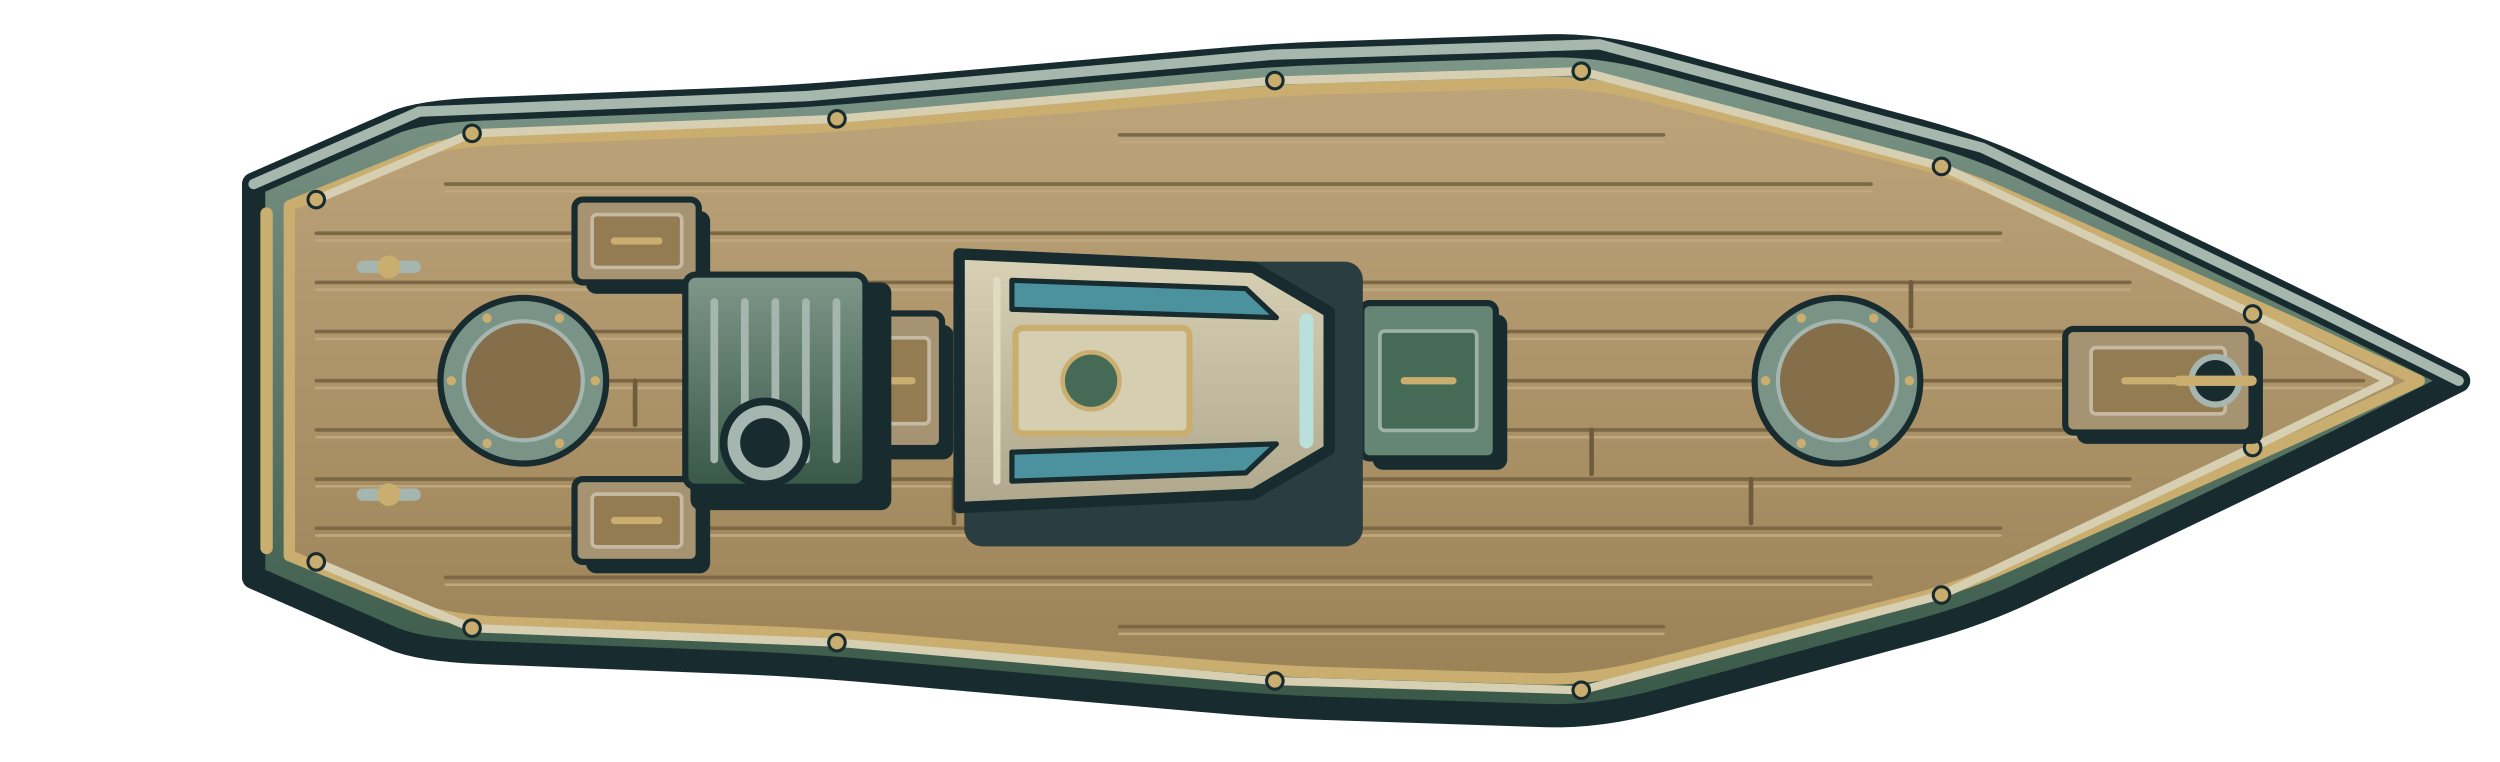
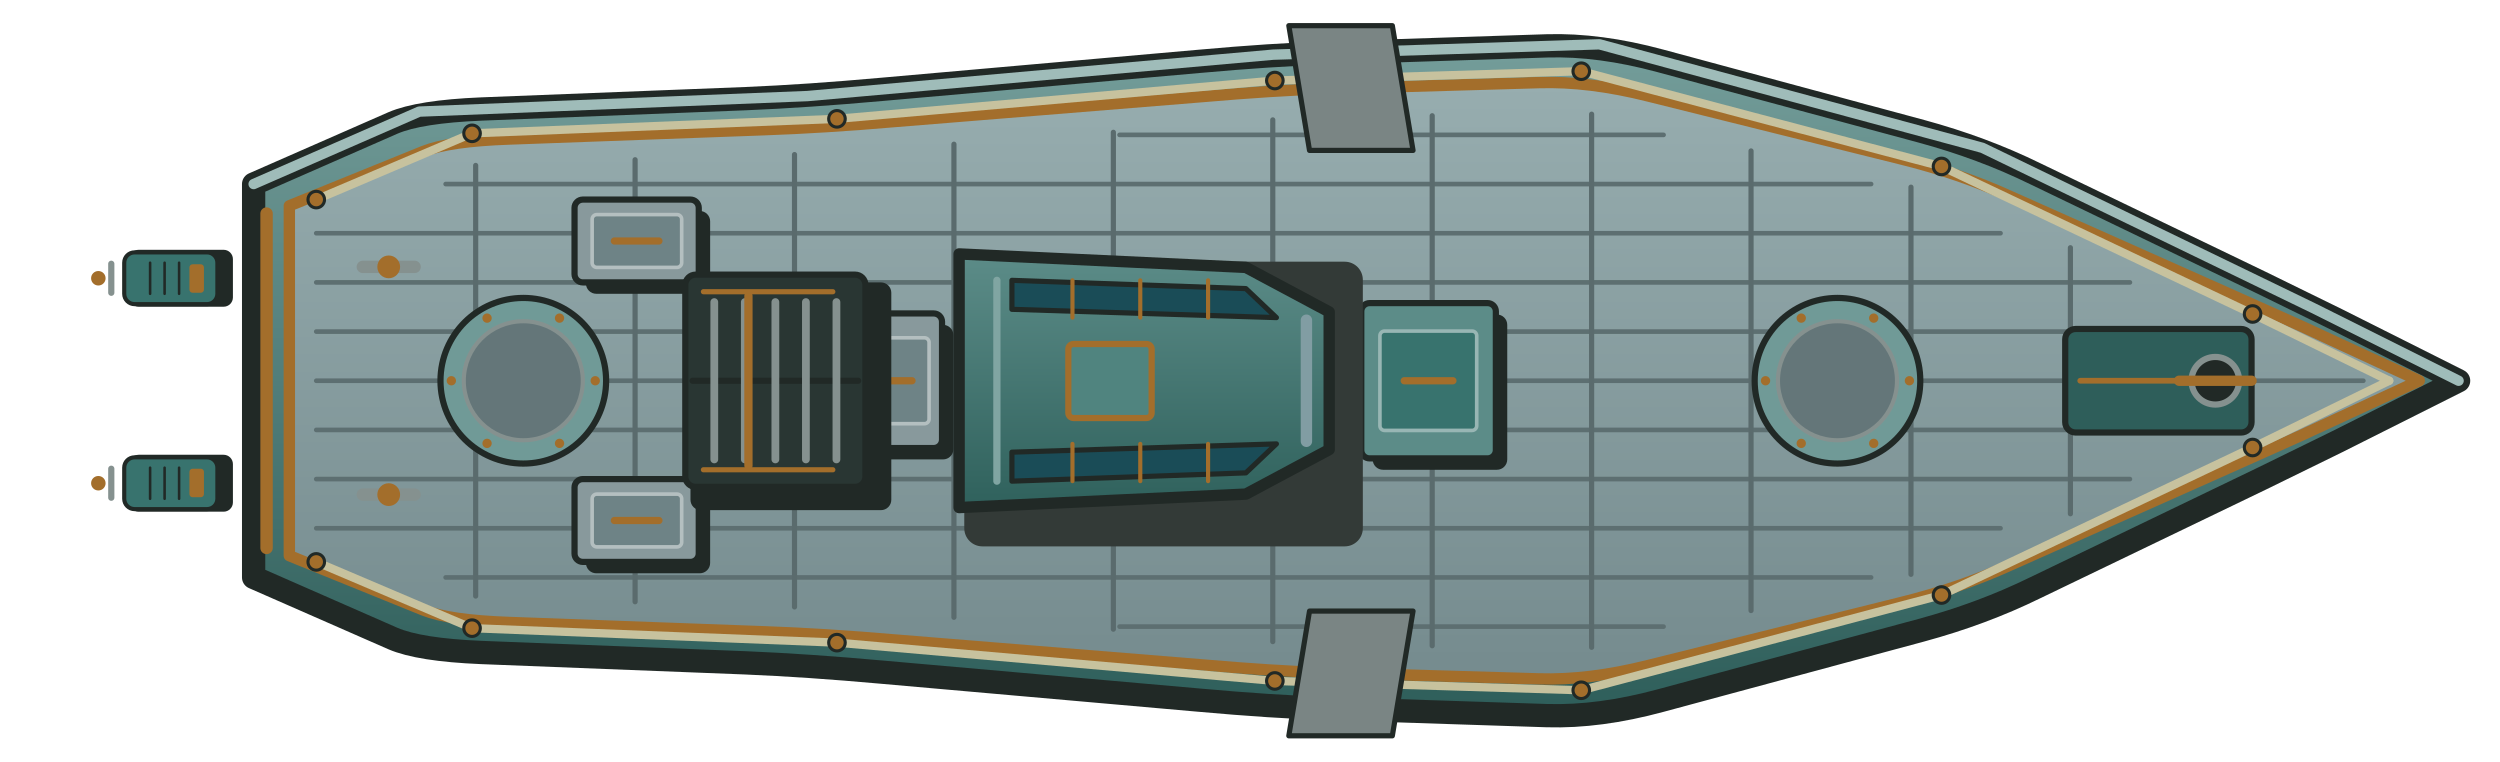
<svg xmlns="http://www.w3.org/2000/svg" width="696" height="212" viewBox="-2.51 -0.735 4.83 1.47">
  <defs>
    <linearGradient id="paint" x1="0" y1="0" x2="0" y2="1" gradientUnits="objectBoundingBox">
-       <stop stop-color="#7d9789" />
-       <stop offset="1" stop-color="#395847" />
+       <stop stop-color="#749d9a" />
+       <stop offset="1" stop-color="#2e5e5a" />
    </linearGradient>
  </defs>
  <defs>
    <linearGradient id="deck" x1="0" y1="0" x2="0" y2="1" gradientUnits="objectBoundingBox">
-       <stop stop-color="#bda47a" />
-       <stop offset="1" stop-color="#9c8257" />
+       <stop stop-color="#97adaf" />
+       <stop offset="1" stop-color="#758b8e" />
    </linearGradient>
  </defs>
+   <path d="M-2.02,-0.38 L-1.751,-0.498 Q-1.7,-0.52 -1.58,-0.525 L-1.07,-0.545 Q-0.95,-0.55 -0.806,-0.563 L-0.194,-0.617 Q-0.05,-0.63 0.051,-0.633 L0.479,-0.647 Q0.58,-0.65 0.698,-0.618 L1.202,-0.482 Q1.32,-0.45 1.422,-0.4 L1.858,-0.19 Q1.96,-0.14 2.005,-0.118 L2.24,0 L2.005,0.118 Q1.96,0.14 1.858,0.19 L1.422,0.4 Q1.32,0.45 1.202,0.482 L0.698,0.618 Q0.58,0.65 0.479,0.647 L0.051,0.633 Q-0.05,0.63 -0.194,0.617 L-0.806,0.563 Q-0.95,0.55 -1.07,0.545 L-1.58,0.525 Q-1.7,0.52 -1.751,0.498 L-2.02,0.38 Z" fill="url(#paint)" stroke="#212926" stroke-width="0.045" stroke-linejoin="round" stroke-linecap="round" />
+   <path d="M-1.951,-0.338 L-1.692,-0.443 Q-1.642,-0.463 -1.526,-0.467 L-1.034,-0.485 Q-0.918,-0.489 -0.779,-0.501 L-0.187,-0.549 Q-0.048,-0.561 0.049,-0.564 L0.463,-0.576 Q0.56,-0.579 0.675,-0.55 L1.161,-0.429 Q1.275,-0.401 1.374,-0.356 L1.794,-0.169 Q1.893,-0.125 1.937,-0.105 L2.164,0 L1.937,0.105 Q1.893,0.125 1.794,0.169 L1.374,0.356 Q1.275,0.401 1.161,0.429 L0.675,0.55 Q0.56,0.579 0.463,0.576 L0.049,0.564 Q-0.048,0.561 -0.187,0.549 L-0.779,0.501 Q-0.918,0.489 -1.034,0.485 L-1.526,0.467 Q-1.642,0.463 -1.692,0.443 L-1.951,0.338 Z" fill="url(#deck)" stroke="#a36e2b" stroke-width="0.022" stroke-linejoin="round" stroke-linecap="round" />
+   <path d="M-0.347,-0.475 L0.704,-0.475" fill="none" stroke="#5d6f71" stroke-width="0.009" stroke-linejoin="round" stroke-linecap="round" />
+   <path d="M-1.649,-0.38 L1.105,-0.38" fill="none" stroke="#5d6f71" stroke-width="0.009" stroke-linejoin="round" stroke-linecap="round" />
+   <path d="M-1.899,-0.285 L1.355,-0.285" fill="none" stroke="#5d6f71" stroke-width="0.009" stroke-linejoin="round" stroke-linecap="round" />
+   <path d="M-1.899,-0.19 L1.605,-0.19" fill="none" stroke="#5d6f71" stroke-width="0.009" stroke-linejoin="round" stroke-linecap="round" />
+   <path d="M-1.899,-0.095 L1.805,-0.095" fill="none" stroke="#5d6f71" stroke-width="0.009" stroke-linejoin="round" stroke-linecap="round" />
+   <path d="M-1.899,0 L2.056,0" fill="none" stroke="#5d6f71" stroke-width="0.009" stroke-linejoin="round" stroke-linecap="round" />
+   <path d="M-1.899,0.095 L1.805,0.095" fill="none" stroke="#5d6f71" stroke-width="0.009" stroke-linejoin="round" stroke-linecap="round" />
+   <path d="M-1.899,0.19 L1.605,0.19" fill="none" stroke="#5d6f71" stroke-width="0.009" stroke-linejoin="round" stroke-linecap="round" />
+   <path d="M-1.899,0.285 L1.355,0.285" fill="none" stroke="#5d6f71" stroke-width="0.009" stroke-linejoin="round" stroke-linecap="round" />
+   <path d="M-1.649,0.38 L1.105,0.38" fill="none" stroke="#5d6f71" stroke-width="0.009" stroke-linejoin="round" stroke-linecap="round" />
+   <path d="M-0.347,0.475 L0.704,0.475" fill="none" stroke="#5d6f71" stroke-width="0.009" stroke-linejoin="round" stroke-linecap="round" />
+   <path d="M-1.591,-0.416 L-1.591,0.416" fill="none" stroke="#5a6b6d" stroke-width="0.01" stroke-linejoin="round" stroke-linecap="round" />
+   <path d="M-1.283,-0.427 L-1.283,0.427" fill="none" stroke="#5a6b6d" stroke-width="0.01" stroke-linejoin="round" stroke-linecap="round" />
+   <path d="M-0.975,-0.437 L-0.975,0.437" fill="none" stroke="#5a6b6d" stroke-width="0.01" stroke-linejoin="round" stroke-linecap="round" />
+   <path d="M-0.667,-0.457 L-0.667,0.457" fill="none" stroke="#5a6b6d" stroke-width="0.01" stroke-linejoin="round" stroke-linecap="round" />
+   <path d="M-0.359,-0.48 L-0.359,0.48" fill="none" stroke="#5a6b6d" stroke-width="0.01" stroke-linejoin="round" stroke-linecap="round" />
+   <path d="M-0.051,-0.504 L-0.051,0.504" fill="none" stroke="#5a6b6d" stroke-width="0.01" stroke-linejoin="round" stroke-linecap="round" />
+   <path d="M0.257,-0.512 L0.257,0.512" fill="none" stroke="#5a6b6d" stroke-width="0.01" stroke-linejoin="round" stroke-linecap="round" />
+   <path d="M0.565,-0.515 L0.565,0.515" fill="none" stroke="#5a6b6d" stroke-width="0.01" stroke-linejoin="round" stroke-linecap="round" />
+   <path d="M0.873,-0.444 L0.873,0.444" fill="none" stroke="#5a6b6d" stroke-width="0.01" stroke-linejoin="round" stroke-linecap="round" />
+   <path d="M1.182,-0.374 L1.182,0.374" fill="none" stroke="#5a6b6d" stroke-width="0.01" stroke-linejoin="round" stroke-linecap="round" />
+   <path d="M1.49,-0.257 L1.49,0.257" fill="none" stroke="#5a6b6d" stroke-width="0.01" stroke-linejoin="round" stroke-linecap="round" />
+   <path d="M-1.899,-0.35 L-1.598,-0.478 L-0.893,-0.506 L-0.047,-0.58 L0.545,-0.598 L1.241,-0.414 L1.842,-0.129 L2.106,0" fill="none" stroke="#c7c29e" stroke-width="0.016" stroke-linejoin="round" stroke-linecap="round" />
+   <circle cx="-1.899" cy="-0.35" r="0.016" fill="#a36e2b" stroke="#212926" stroke-width="0.006" />
+   <circle cx="-1.598" cy="-0.478" r="0.016" fill="#a36e2b" stroke="#212926" stroke-width="0.006" />
+   <circle cx="-0.893" cy="-0.506" r="0.016" fill="#a36e2b" stroke="#212926" stroke-width="0.006" />
+   <circle cx="-0.047" cy="-0.58" r="0.016" fill="#a36e2b" stroke="#212926" stroke-width="0.006" />
+   <circle cx="0.545" cy="-0.598" r="0.016" fill="#a36e2b" stroke="#212926" stroke-width="0.006" />
+   <circle cx="1.241" cy="-0.414" r="0.016" fill="#a36e2b" stroke="#212926" stroke-width="0.006" />
+   <circle cx="1.842" cy="-0.129" r="0.016" fill="#a36e2b" stroke="#212926" stroke-width="0.006" />
+   <path d="M-1.899,0.35 L-1.598,0.478 L-0.893,0.506 L-0.047,0.58 L0.545,0.598 L1.241,0.414 L1.842,0.129 L2.106,0" fill="none" stroke="#c7c29e" stroke-width="0.016" stroke-linejoin="round" stroke-linecap="round" />
+   <circle cx="-1.899" cy="0.35" r="0.016" fill="#a36e2b" stroke="#212926" stroke-width="0.006" />
+   <circle cx="-1.598" cy="0.478" r="0.016" fill="#a36e2b" stroke="#212926" stroke-width="0.006" />
+   <circle cx="-0.893" cy="0.506" r="0.016" fill="#a36e2b" stroke="#212926" stroke-width="0.006" />
+   <circle cx="-0.047" cy="0.58" r="0.016" fill="#a36e2b" stroke="#212926" stroke-width="0.006" />
+   <circle cx="0.545" cy="0.598" r="0.016" fill="#a36e2b" stroke="#212926" stroke-width="0.006" />
+   <circle cx="1.241" cy="0.414" r="0.016" fill="#a36e2b" stroke="#212926" stroke-width="0.006" />
+   <circle cx="1.842" cy="0.129" r="0.016" fill="#a36e2b" stroke="#212926" stroke-width="0.006" />
+   <path d="M-2.02,-0.38 L-1.7,-0.52 L-0.95,-0.55 L-0.05,-0.63 L0.58,-0.65 L1.32,-0.45 L1.96,-0.14 L2.24,0" fill="none" stroke="#9fbcb9" stroke-width="0.02" stroke-linejoin="round" stroke-linecap="round" />
+   <path d="M-1.995,-0.323 L-1.995,0.323" fill="none" stroke="#a36e2b" stroke-width="0.024" stroke-linejoin="round" stroke-linecap="round" />
+   <path d="M0.02,-0.445 L0.22,-0.445 L0.18,-0.686 L-0.02,-0.686 Z" fill="#7a8584" stroke="#212926" stroke-width="0.01" stroke-linejoin="round" stroke-linecap="round" />
+   <path d="M0.02,0.445 L0.22,0.445 L0.18,0.686 L-0.02,0.686 Z" fill="#7a8584" stroke="#212926" stroke-width="0.01" stroke-linejoin="round" stroke-linecap="round" />
+   <rect x="-0.848" y="-0.108" width="0.18" height="0.26" rx="0.02" fill="#212926" />
+   <rect x="-0.87" y="-0.13" width="0.18" height="0.26" rx="0.016" fill="#88999c" stroke="#212926" stroke-width="0.012" />
+   <rect x="-0.845" y="-0.083" width="0.13" height="0.166" rx="0.009" fill="#6e8386" stroke="#b4bfc0" stroke-width="0.007" />
+   <path d="M-0.812,0 L-0.748,0" fill="none" stroke="#a36e2b" stroke-width="0.014" stroke-linejoin="round" stroke-linecap="round" />
+   <rect x="1.48" y="-0.1" width="0.36" height="0.2" rx="0.02" fill="#2e5e5a" stroke="#212926" stroke-width="0.012" />
+   <path d="M1.509,0 L1.811,0" fill="none" stroke="#a36e2b" stroke-width="0.011" stroke-linejoin="round" stroke-linecap="round" />
+   <rect x="-1.378" y="-0.328" width="0.24" height="0.16" rx="0.02" fill="#212926" />
+   <rect x="-1.4" y="-0.35" width="0.24" height="0.16" rx="0.016" fill="#88999c" stroke="#212926" stroke-width="0.012" />
+   <rect x="-1.366" y="-0.321" width="0.173" height="0.102" rx="0.009" fill="#6e8386" stroke="#b4bfc0" stroke-width="0.007" />
+   <path d="M-1.323,-0.27 L-1.237,-0.27" fill="none" stroke="#a36e2b" stroke-width="0.014" stroke-linejoin="round" stroke-linecap="round" />
+   <rect x="-1.378" y="0.212" width="0.24" height="0.16" rx="0.02" fill="#212926" />
+   <rect x="-1.4" y="0.19" width="0.24" height="0.16" rx="0.016" fill="#88999c" stroke="#212926" stroke-width="0.012" />
+   <rect x="-1.366" y="0.219" width="0.173" height="0.102" rx="0.009" fill="#6e8386" stroke="#b4bfc0" stroke-width="0.007" />
+   <path d="M-1.323,0.27 L-1.237,0.27" fill="none" stroke="#a36e2b" stroke-width="0.014" stroke-linejoin="round" stroke-linecap="round" />
+   <rect x="0.142" y="-0.128" width="0.26" height="0.3" rx="0.02" fill="#212926" />
+   <rect x="0.12" y="-0.15" width="0.26" height="0.3" rx="0.016" fill="#5c8c88" stroke="#212926" stroke-width="0.012" />
+   <rect x="0.156" y="-0.096" width="0.187" height="0.192" rx="0.009" fill="#38736e" stroke="#98b6b4" stroke-width="0.007" />
+   <path d="M0.203,0 L0.297,0" fill="none" stroke="#a36e2b" stroke-width="0.014" stroke-linejoin="round" stroke-linecap="round" />
+   <rect x="-1.176" y="-0.19" width="0.388" height="0.44" rx="0.02" fill="#212926" />
+   <rect x="-1.186" y="-0.205" width="0.348" height="0.41" rx="0.02" fill="#293633" stroke="#212926" stroke-width="0.012" />
+   <path d="M-1.172,0 L-0.852,0" fill="none" stroke="#212926" stroke-width="0.012" stroke-linejoin="round" stroke-linecap="round" />
+   <path d="M-1.13,-0.152 L-1.13,0.152" fill="none" stroke="#85918f" stroke-width="0.015" stroke-linejoin="round" stroke-linecap="round" />
+   <path d="M-1.071,-0.152 L-1.071,0.152" fill="none" stroke="#85918f" stroke-width="0.015" stroke-linejoin="round" stroke-linecap="round" />
+   <path d="M-1.012,-0.152 L-1.012,0.152" fill="none" stroke="#85918f" stroke-width="0.015" stroke-linejoin="round" stroke-linecap="round" />
+   <path d="M-0.953,-0.152 L-0.953,0.152" fill="none" stroke="#85918f" stroke-width="0.015" stroke-linejoin="round" stroke-linecap="round" />
+   <path d="M-0.894,-0.152 L-0.894,0.152" fill="none" stroke="#85918f" stroke-width="0.015" stroke-linejoin="round" stroke-linecap="round" />
+   <path d="M-1.151,-0.172 L-0.901,-0.172" fill="none" stroke="#a36e2b" stroke-width="0.01" stroke-linejoin="round" stroke-linecap="round" />
+   <path d="M-1.151,0.172 L-0.901,0.172" fill="none" stroke="#a36e2b" stroke-width="0.01" stroke-linejoin="round" stroke-linecap="round" />
+   <path d="M-1.064,-0.164 L-1.064,0.164" fill="none" stroke="#a36e2b" stroke-width="0.016" stroke-linejoin="round" stroke-linecap="round" />
+   <rect x="-2.26" y="-0.253" width="0.2" height="0.11" rx="0.018" fill="#212926" />
+   <rect x="-2.27" y="-0.248" width="0.18" height="0.1" rx="0.02" fill="#38736e" stroke="#212926" stroke-width="0.008" />
+   <path d="M-2.22,-0.228 L-2.22,-0.168" fill="none" stroke="#212926" stroke-width="0.005" stroke-linejoin="round" stroke-linecap="round" />
+   <path d="M-2.192,-0.228 L-2.192,-0.168" fill="none" stroke="#212926" stroke-width="0.005" stroke-linejoin="round" stroke-linecap="round" />
+   <path d="M-2.164,-0.228 L-2.164,-0.168" fill="none" stroke="#212926" stroke-width="0.005" stroke-linejoin="round" stroke-linecap="round" />
+   <rect x="-2.144" y="-0.225" width="0.028" height="0.055" rx="0.006" fill="#a36e2b" />
+   <path d="M-2.295,-0.226 L-2.295,-0.17" fill="none" stroke="#85918f" stroke-width="0.012" stroke-linejoin="round" stroke-linecap="round" />
+   <circle cx="-2.32" cy="-0.198" r="0.014" fill="#a36e2b" />
+   <rect x="-2.26" y="0.143" width="0.2" height="0.11" rx="0.018" fill="#212926" />
+   <rect x="-2.27" y="0.148" width="0.18" height="0.1" rx="0.02" fill="#38736e" stroke="#212926" stroke-width="0.008" />
+   <path d="M-2.22,0.168 L-2.22,0.228" fill="none" stroke="#212926" stroke-width="0.005" stroke-linejoin="round" stroke-linecap="round" />
+   <path d="M-2.192,0.168 L-2.192,0.228" fill="none" stroke="#212926" stroke-width="0.005" stroke-linejoin="round" stroke-linecap="round" />
+   <path d="M-2.164,0.168 L-2.164,0.228" fill="none" stroke="#212926" stroke-width="0.005" stroke-linejoin="round" stroke-linecap="round" />
+   <rect x="-2.144" y="0.17" width="0.028" height="0.055" rx="0.006" fill="#a36e2b" />
+   <path d="M-2.295,0.17 L-2.295,0.226" fill="none" stroke="#85918f" stroke-width="0.012" stroke-linejoin="round" stroke-linecap="round" />
+   <circle cx="-2.32" cy="0.198" r="0.014" fill="#a36e2b" />
+   <circle cx="1.04" cy="0" r="0.16" fill="#709a97" stroke="#212926" stroke-width="0.012" />
+   <circle cx="1.04" cy="0" r="0.115" fill="#647679" stroke="#85918f" stroke-width="0.008" />
+   <circle cx="1.179" cy="0" r="0.009" fill="#a36e2b" />
+   <circle cx="1.11" cy="0.121" r="0.009" fill="#a36e2b" />
+   <circle cx="0.97" cy="0.121" r="0.009" fill="#a36e2b" />
+   <circle cx="0.901" cy="0" r="0.009" fill="#a36e2b" />
+   <circle cx="0.97" cy="-0.121" r="0.009" fill="#a36e2b" />
+   <circle cx="1.11" cy="-0.121" r="0.009" fill="#a36e2b" />
+   <circle cx="-1.499" cy="0" r="0.16" fill="#709a97" stroke="#212926" stroke-width="0.012" />
+   <circle cx="-1.499" cy="0" r="0.115" fill="#647679" stroke="#85918f" stroke-width="0.008" />
+   <circle cx="-1.36" cy="0" r="0.009" fill="#a36e2b" />
+   <circle cx="-1.429" cy="0.121" r="0.009" fill="#a36e2b" />
+   <circle cx="-1.569" cy="0.121" r="0.009" fill="#a36e2b" />
+   <circle cx="-1.638" cy="0" r="0.009" fill="#a36e2b" />
+   <circle cx="-1.569" cy="-0.121" r="0.009" fill="#a36e2b" />
+   <circle cx="-1.429" cy="-0.121" r="0.009" fill="#a36e2b" />
+   <rect x="-0.647" y="-0.23" width="0.77" height="0.55" rx="0.035" fill="#333a37" />
  <defs>
    <linearGradient id="roof" x1="0" y1="0" x2="0" y2="1" gradientUnits="objectBoundingBox">
-       <stop stop-color="#d8d1b5" />
-       <stop offset="1" stop-color="#aea78b" />
+       <stop stop-color="#5c8c88" />
+       <stop offset="1" stop-color="#2f615c" />
    </linearGradient>
  </defs>
-   <path d="M-2.02,-0.38 L-1.751,-0.498 Q-1.7,-0.52 -1.58,-0.525 L-1.07,-0.545 Q-0.95,-0.55 -0.806,-0.563 L-0.194,-0.617 Q-0.05,-0.63 0.051,-0.633 L0.479,-0.647 Q0.58,-0.65 0.698,-0.618 L1.202,-0.482 Q1.32,-0.45 1.422,-0.4 L1.858,-0.19 Q1.96,-0.14 2.005,-0.118 L2.24,0 L2.005,0.118 Q1.96,0.14 1.858,0.19 L1.422,0.4 Q1.32,0.45 1.202,0.482 L0.698,0.618 Q0.58,0.65 0.479,0.647 L0.051,0.633 Q-0.05,0.63 -0.194,0.617 L-0.806,0.563 Q-0.95,0.55 -1.07,0.545 L-1.58,0.525 Q-1.7,0.52 -1.751,0.498 L-2.02,0.38 Z" fill="url(#paint)" stroke="#182c30" stroke-width="0.045" stroke-linejoin="round" stroke-linecap="round" />
-   <path d="M-1.951,-0.338 L-1.692,-0.443 Q-1.642,-0.463 -1.526,-0.467 L-1.034,-0.485 Q-0.918,-0.489 -0.779,-0.501 L-0.187,-0.549 Q-0.048,-0.561 0.049,-0.564 L0.463,-0.576 Q0.56,-0.579 0.675,-0.55 L1.161,-0.429 Q1.275,-0.401 1.374,-0.356 L1.794,-0.169 Q1.893,-0.125 1.937,-0.105 L2.164,0 L1.937,0.105 Q1.893,0.125 1.794,0.169 L1.374,0.356 Q1.275,0.401 1.161,0.429 L0.675,0.55 Q0.56,0.579 0.463,0.576 L0.049,0.564 Q-0.048,0.561 -0.187,0.549 L-0.779,0.501 Q-0.918,0.489 -1.034,0.485 L-1.526,0.467 Q-1.642,0.463 -1.692,0.443 L-1.951,0.338 Z" fill="url(#deck)" stroke="#c9ae6f" stroke-width="0.022" stroke-linejoin="round" stroke-linecap="round" />
-   <path d="M-0.347,-0.475 L0.704,-0.475" fill="none" stroke="#7c6845" stroke-width="0.007" stroke-linejoin="round" stroke-linecap="round" />
-   <path d="M-0.347,-0.461 L0.704,-0.461" fill="none" stroke="#bfa77f" stroke-width="0.005" stroke-linejoin="round" stroke-linecap="round" />
-   <path d="M-1.649,-0.38 L1.105,-0.38" fill="none" stroke="#7c6845" stroke-width="0.007" stroke-linejoin="round" stroke-linecap="round" />
-   <path d="M-1.649,-0.366 L1.105,-0.366" fill="none" stroke="#bfa77f" stroke-width="0.005" stroke-linejoin="round" stroke-linecap="round" />
-   <path d="M-1.899,-0.285 L1.355,-0.285" fill="none" stroke="#7c6845" stroke-width="0.007" stroke-linejoin="round" stroke-linecap="round" />
-   <path d="M-1.899,-0.271 L1.355,-0.271" fill="none" stroke="#bfa77f" stroke-width="0.005" stroke-linejoin="round" stroke-linecap="round" />
-   <path d="M-1.899,-0.19 L1.605,-0.19" fill="none" stroke="#7c6845" stroke-width="0.007" stroke-linejoin="round" stroke-linecap="round" />
-   <path d="M-1.899,-0.176 L1.605,-0.176" fill="none" stroke="#bfa77f" stroke-width="0.005" stroke-linejoin="round" stroke-linecap="round" />
-   <path d="M-1.899,-0.095 L1.805,-0.095" fill="none" stroke="#7c6845" stroke-width="0.007" stroke-linejoin="round" stroke-linecap="round" />
-   <path d="M-1.899,-0.081 L1.805,-0.081" fill="none" stroke="#bfa77f" stroke-width="0.005" stroke-linejoin="round" stroke-linecap="round" />
-   <path d="M-1.899,0 L2.056,0" fill="none" stroke="#7c6845" stroke-width="0.007" stroke-linejoin="round" stroke-linecap="round" />
-   <path d="M-1.899,0.014 L2.056,0.014" fill="none" stroke="#bfa77f" stroke-width="0.005" stroke-linejoin="round" stroke-linecap="round" />
-   <path d="M-1.899,0.095 L1.805,0.095" fill="none" stroke="#7c6845" stroke-width="0.007" stroke-linejoin="round" stroke-linecap="round" />
-   <path d="M-1.899,0.109 L1.805,0.109" fill="none" stroke="#bfa77f" stroke-width="0.005" stroke-linejoin="round" stroke-linecap="round" />
-   <path d="M-1.899,0.19 L1.605,0.19" fill="none" stroke="#7c6845" stroke-width="0.007" stroke-linejoin="round" stroke-linecap="round" />
-   <path d="M-1.899,0.204 L1.605,0.204" fill="none" stroke="#bfa77f" stroke-width="0.005" stroke-linejoin="round" stroke-linecap="round" />
-   <path d="M-1.899,0.285 L1.355,0.285" fill="none" stroke="#7c6845" stroke-width="0.007" stroke-linejoin="round" stroke-linecap="round" />
-   <path d="M-1.899,0.299 L1.355,0.299" fill="none" stroke="#bfa77f" stroke-width="0.005" stroke-linejoin="round" stroke-linecap="round" />
-   <path d="M-1.649,0.38 L1.105,0.38" fill="none" stroke="#7c6845" stroke-width="0.007" stroke-linejoin="round" stroke-linecap="round" />
-   <path d="M-1.649,0.394 L1.105,0.394" fill="none" stroke="#bfa77f" stroke-width="0.005" stroke-linejoin="round" stroke-linecap="round" />
-   <path d="M-0.347,0.475 L0.704,0.475" fill="none" stroke="#7c6845" stroke-width="0.007" stroke-linejoin="round" stroke-linecap="round" />
-   <path d="M-0.347,0.489 L0.704,0.489" fill="none" stroke="#bfa77f" stroke-width="0.005" stroke-linejoin="round" stroke-linecap="round" />
-   <path d="M-1.591,-0.095 L-1.591,-0.01" fill="none" stroke="#6e5c3d" stroke-width="0.009" stroke-linejoin="round" stroke-linecap="round" />
-   <path d="M-1.283,0 L-1.283,0.085" fill="none" stroke="#6e5c3d" stroke-width="0.009" stroke-linejoin="round" stroke-linecap="round" />
-   <path d="M-0.975,0.095 L-0.975,0.18" fill="none" stroke="#6e5c3d" stroke-width="0.009" stroke-linejoin="round" stroke-linecap="round" />
-   <path d="M-0.667,0.19 L-0.667,0.275" fill="none" stroke="#6e5c3d" stroke-width="0.009" stroke-linejoin="round" stroke-linecap="round" />
-   <path d="M-0.359,-0.19 L-0.359,-0.105" fill="none" stroke="#6e5c3d" stroke-width="0.009" stroke-linejoin="round" stroke-linecap="round" />
-   <path d="M-0.051,-0.095 L-0.051,-0.01" fill="none" stroke="#6e5c3d" stroke-width="0.009" stroke-linejoin="round" stroke-linecap="round" />
-   <path d="M0.257,0 L0.257,0.085" fill="none" stroke="#6e5c3d" stroke-width="0.009" stroke-linejoin="round" stroke-linecap="round" />
-   <path d="M0.565,0.095 L0.565,0.18" fill="none" stroke="#6e5c3d" stroke-width="0.009" stroke-linejoin="round" stroke-linecap="round" />
-   <path d="M0.873,0.19 L0.873,0.275" fill="none" stroke="#6e5c3d" stroke-width="0.009" stroke-linejoin="round" stroke-linecap="round" />
-   <path d="M1.182,-0.19 L1.182,-0.105" fill="none" stroke="#6e5c3d" stroke-width="0.009" stroke-linejoin="round" stroke-linecap="round" />
-   <path d="M1.49,-0.095 L1.49,-0.01" fill="none" stroke="#6e5c3d" stroke-width="0.009" stroke-linejoin="round" stroke-linecap="round" />
-   <path d="M-1.899,-0.35 L-1.598,-0.478 L-0.893,-0.506 L-0.047,-0.58 L0.545,-0.598 L1.241,-0.414 L1.842,-0.129 L2.106,0" fill="none" stroke="#d6cfb2" stroke-width="0.016" stroke-linejoin="round" stroke-linecap="round" />
-   <circle cx="-1.899" cy="-0.35" r="0.016" fill="#c9ae6f" stroke="#182c30" stroke-width="0.006" />
-   <circle cx="-1.598" cy="-0.478" r="0.016" fill="#c9ae6f" stroke="#182c30" stroke-width="0.006" />
-   <circle cx="-0.893" cy="-0.506" r="0.016" fill="#c9ae6f" stroke="#182c30" stroke-width="0.006" />
-   <circle cx="-0.047" cy="-0.58" r="0.016" fill="#c9ae6f" stroke="#182c30" stroke-width="0.006" />
-   <circle cx="0.545" cy="-0.598" r="0.016" fill="#c9ae6f" stroke="#182c30" stroke-width="0.006" />
-   <circle cx="1.241" cy="-0.414" r="0.016" fill="#c9ae6f" stroke="#182c30" stroke-width="0.006" />
-   <circle cx="1.842" cy="-0.129" r="0.016" fill="#c9ae6f" stroke="#182c30" stroke-width="0.006" />
-   <path d="M-1.899,0.35 L-1.598,0.478 L-0.893,0.506 L-0.047,0.58 L0.545,0.598 L1.241,0.414 L1.842,0.129 L2.106,0" fill="none" stroke="#d6cfb2" stroke-width="0.016" stroke-linejoin="round" stroke-linecap="round" />
-   <circle cx="-1.899" cy="0.35" r="0.016" fill="#c9ae6f" stroke="#182c30" stroke-width="0.006" />
-   <circle cx="-1.598" cy="0.478" r="0.016" fill="#c9ae6f" stroke="#182c30" stroke-width="0.006" />
-   <circle cx="-0.893" cy="0.506" r="0.016" fill="#c9ae6f" stroke="#182c30" stroke-width="0.006" />
-   <circle cx="-0.047" cy="0.58" r="0.016" fill="#c9ae6f" stroke="#182c30" stroke-width="0.006" />
-   <circle cx="0.545" cy="0.598" r="0.016" fill="#c9ae6f" stroke="#182c30" stroke-width="0.006" />
-   <circle cx="1.241" cy="0.414" r="0.016" fill="#c9ae6f" stroke="#182c30" stroke-width="0.006" />
-   <circle cx="1.842" cy="0.129" r="0.016" fill="#c9ae6f" stroke="#182c30" stroke-width="0.006" />
-   <path d="M-2.02,-0.38 L-1.7,-0.52 L-0.95,-0.55 L-0.05,-0.63 L0.58,-0.65 L1.32,-0.45 L1.96,-0.14 L2.24,0" fill="none" stroke="#a6b8ae" stroke-width="0.02" stroke-linejoin="round" stroke-linecap="round" />
-   <path d="M-1.995,-0.323 L-1.995,0.323" fill="none" stroke="#c9ae6f" stroke-width="0.024" stroke-linejoin="round" stroke-linecap="round" />
-   <rect x="-0.848" y="-0.108" width="0.18" height="0.26" rx="0.02" fill="#182c30" />
-   <rect x="-0.87" y="-0.13" width="0.18" height="0.26" rx="0.016" fill="#a69371" stroke="#182c30" stroke-width="0.012" />
-   <rect x="-0.845" y="-0.083" width="0.13" height="0.166" rx="0.009" fill="#937b52" stroke="#c7baa5" stroke-width="0.007" />
-   <path d="M-0.812,0 L-0.748,0" fill="none" stroke="#c9ae6f" stroke-width="0.014" stroke-linejoin="round" stroke-linecap="round" />
-   <rect x="1.502" y="-0.078" width="0.36" height="0.2" rx="0.02" fill="#182c30" />
-   <rect x="1.48" y="-0.1" width="0.36" height="0.2" rx="0.016" fill="#a69371" stroke="#182c30" stroke-width="0.012" />
-   <rect x="1.53" y="-0.064" width="0.259" height="0.128" rx="0.009" fill="#937b52" stroke="#c7baa5" stroke-width="0.007" />
-   <path d="M1.595,0 L1.725,0" fill="none" stroke="#c9ae6f" stroke-width="0.014" stroke-linejoin="round" stroke-linecap="round" />
-   <rect x="-1.378" y="-0.328" width="0.24" height="0.16" rx="0.02" fill="#182c30" />
-   <rect x="-1.4" y="-0.35" width="0.24" height="0.16" rx="0.016" fill="#a69371" stroke="#182c30" stroke-width="0.012" />
-   <rect x="-1.366" y="-0.321" width="0.173" height="0.102" rx="0.009" fill="#937b52" stroke="#c7baa5" stroke-width="0.007" />
-   <path d="M-1.323,-0.27 L-1.237,-0.27" fill="none" stroke="#c9ae6f" stroke-width="0.014" stroke-linejoin="round" stroke-linecap="round" />
-   <rect x="-1.378" y="0.212" width="0.24" height="0.16" rx="0.02" fill="#182c30" />
-   <rect x="-1.4" y="0.19" width="0.24" height="0.16" rx="0.016" fill="#a69371" stroke="#182c30" stroke-width="0.012" />
-   <rect x="-1.366" y="0.219" width="0.173" height="0.102" rx="0.009" fill="#937b52" stroke="#c7baa5" stroke-width="0.007" />
-   <path d="M-1.323,0.27 L-1.237,0.27" fill="none" stroke="#c9ae6f" stroke-width="0.014" stroke-linejoin="round" stroke-linecap="round" />
-   <rect x="0.142" y="-0.128" width="0.26" height="0.3" rx="0.02" fill="#182c30" />
-   <rect x="0.12" y="-0.15" width="0.26" height="0.3" rx="0.016" fill="#668675" stroke="#182c30" stroke-width="0.012" />
-   <rect x="0.156" y="-0.096" width="0.187" height="0.192" rx="0.009" fill="#456b57" stroke="#9eb2a8" stroke-width="0.007" />
-   <path d="M0.203,0 L0.297,0" fill="none" stroke="#c9ae6f" stroke-width="0.014" stroke-linejoin="round" stroke-linecap="round" />
-   <rect x="-1.176" y="-0.19" width="0.388" height="0.44" rx="0.02" fill="#182c30" />
-   <rect x="-1.186" y="-0.205" width="0.348" height="0.41" rx="0.02" fill="url(#paint)" stroke="#182c30" stroke-width="0.012" />
-   <path d="M-1.13,-0.152 L-1.13,0.152" fill="none" stroke="#a5b5af" stroke-width="0.015" stroke-linejoin="round" stroke-linecap="round" />
-   <path d="M-1.071,-0.152 L-1.071,0.152" fill="none" stroke="#a5b5af" stroke-width="0.015" stroke-linejoin="round" stroke-linecap="round" />
-   <path d="M-1.012,-0.152 L-1.012,0.152" fill="none" stroke="#a5b5af" stroke-width="0.015" stroke-linejoin="round" stroke-linecap="round" />
-   <path d="M-0.953,-0.152 L-0.953,0.152" fill="none" stroke="#a5b5af" stroke-width="0.015" stroke-linejoin="round" stroke-linecap="round" />
-   <path d="M-0.894,-0.152 L-0.894,0.152" fill="none" stroke="#a5b5af" stroke-width="0.015" stroke-linejoin="round" stroke-linecap="round" />
-   <circle cx="-1.032" cy="0.12" r="0.08" fill="#a5b5af" stroke="#182c30" stroke-width="0.015" />
-   <circle cx="-1.032" cy="0.12" r="0.048" fill="#182c30" />
-   <circle cx="1.04" cy="0" r="0.16" fill="#799486" stroke="#182c30" stroke-width="0.012" />
-   <circle cx="1.04" cy="0" r="0.115" fill="#856f4a" stroke="#a5b5af" stroke-width="0.008" />
-   <circle cx="1.179" cy="0" r="0.009" fill="#c9ae6f" />
-   <circle cx="1.11" cy="0.121" r="0.009" fill="#c9ae6f" />
-   <circle cx="0.97" cy="0.121" r="0.009" fill="#c9ae6f" />
-   <circle cx="0.901" cy="0" r="0.009" fill="#c9ae6f" />
-   <circle cx="0.97" cy="-0.121" r="0.009" fill="#c9ae6f" />
-   <circle cx="1.11" cy="-0.121" r="0.009" fill="#c9ae6f" />
-   <circle cx="-1.499" cy="0" r="0.16" fill="#799486" stroke="#182c30" stroke-width="0.012" />
-   <circle cx="-1.499" cy="0" r="0.115" fill="#856f4a" stroke="#a5b5af" stroke-width="0.008" />
-   <circle cx="-1.36" cy="0" r="0.009" fill="#c9ae6f" />
-   <circle cx="-1.429" cy="0.121" r="0.009" fill="#c9ae6f" />
-   <circle cx="-1.569" cy="0.121" r="0.009" fill="#c9ae6f" />
-   <circle cx="-1.638" cy="0" r="0.009" fill="#c9ae6f" />
-   <circle cx="-1.569" cy="-0.121" r="0.009" fill="#c9ae6f" />
-   <circle cx="-1.429" cy="-0.121" r="0.009" fill="#c9ae6f" />
-   <rect x="-0.647" y="-0.23" width="0.77" height="0.55" rx="0.035" fill="#2a3d41" />
-   <path d="M-0.657,-0.245 L-0.088,-0.219 L0.058,-0.133 L0.058,0.133 L-0.088,0.219 L-0.657,0.245 Z" fill="url(#roof)" stroke="#182c30" stroke-width="0.022" stroke-linejoin="round" stroke-linecap="round" />
-   <path d="M-0.555,-0.194 L-0.103,-0.178 L-0.044,-0.122 L-0.555,-0.138 Z" fill="#4c929e" stroke="#182c30" stroke-width="0.01" stroke-linejoin="round" stroke-linecap="round" />
-   <path d="M-0.555,0.194 L-0.103,0.178 L-0.044,0.122 L-0.555,0.138 Z" fill="#4c929e" stroke="#182c30" stroke-width="0.01" stroke-linejoin="round" stroke-linecap="round" />
-   <path d="M0.014,-0.117 L0.014,0.117" fill="none" stroke="#b9e0da" stroke-width="0.027" stroke-linejoin="round" stroke-linecap="round" />
-   <rect x="-0.548" y="-0.102" width="0.336" height="0.204" rx="0.014" fill="#d5ceb0" stroke="#c9ae6f" stroke-width="0.012" />
-   <circle cx="-0.402" cy="0" r="0.055" fill="#456b57" stroke="#c9ae6f" stroke-width="0.009" />
-   <path d="M-0.584,-0.194 L-0.584,0.194" fill="none" stroke="#e0dbc5" stroke-width="0.014" stroke-linejoin="round" stroke-linecap="round" />
-   <path d="M-1.809,-0.22 L-1.709,-0.22" fill="none" stroke="#a5b5af" stroke-width="0.024" stroke-linejoin="round" stroke-linecap="round" />
-   <circle cx="-1.759" cy="-0.22" r="0.022" fill="#c9ae6f" />
-   <path d="M-1.809,0.22 L-1.709,0.22" fill="none" stroke="#a5b5af" stroke-width="0.024" stroke-linejoin="round" stroke-linecap="round" />
-   <circle cx="-1.759" cy="0.22" r="0.022" fill="#c9ae6f" />
-   <circle cx="1.77" cy="0" r="0.046" fill="#182c30" stroke="#a5b5af" stroke-width="0.012" />
-   <path d="M1.7,0 L1.84,0" fill="none" stroke="#c9ae6f" stroke-width="0.02" stroke-linejoin="round" stroke-linecap="round" />
+   <path d="M-0.657,-0.245 L-0.103,-0.219 L0.058,-0.133 L0.058,0.133 L-0.103,0.219 L-0.657,0.245 Z" fill="url(#roof)" stroke="#212926" stroke-width="0.022" stroke-linejoin="round" stroke-linecap="round" />
+   <path d="M-0.555,-0.194 L-0.103,-0.178 L-0.044,-0.122 L-0.555,-0.138 Z" fill="#1a4c57" stroke="#212926" stroke-width="0.01" stroke-linejoin="round" stroke-linecap="round" />
+   <path d="M-0.438,-0.122 L-0.438,-0.194" fill="none" stroke="#a36e2b" stroke-width="0.008" stroke-linejoin="round" stroke-linecap="round" />
+   <path d="M-0.307,-0.122 L-0.307,-0.194" fill="none" stroke="#a36e2b" stroke-width="0.008" stroke-linejoin="round" stroke-linecap="round" />
+   <path d="M-0.176,-0.122 L-0.176,-0.194" fill="none" stroke="#a36e2b" stroke-width="0.008" stroke-linejoin="round" stroke-linecap="round" />
+   <path d="M-0.555,0.194 L-0.103,0.178 L-0.044,0.122 L-0.555,0.138 Z" fill="#1a4c57" stroke="#212926" stroke-width="0.01" stroke-linejoin="round" stroke-linecap="round" />
+   <path d="M-0.438,0.122 L-0.438,0.194" fill="none" stroke="#a36e2b" stroke-width="0.008" stroke-linejoin="round" stroke-linecap="round" />
+   <path d="M-0.307,0.122 L-0.307,0.194" fill="none" stroke="#a36e2b" stroke-width="0.008" stroke-linejoin="round" stroke-linecap="round" />
+   <path d="M-0.176,0.122 L-0.176,0.194" fill="none" stroke="#a36e2b" stroke-width="0.008" stroke-linejoin="round" stroke-linecap="round" />
+   <path d="M0.014,-0.117 L0.014,0.117" fill="none" stroke="#819da3" stroke-width="0.022" stroke-linejoin="round" stroke-linecap="round" />
+   <rect x="-0.446" y="-0.071" width="0.161" height="0.143" rx="0.01" fill="#50847f" stroke="#a36e2b" stroke-width="0.012" />
+   <path d="M-0.584,-0.194 L-0.584,0.194" fill="none" stroke="#80a5a2" stroke-width="0.014" stroke-linejoin="round" stroke-linecap="round" />
+   <path d="M-1.809,-0.22 L-1.709,-0.22" fill="none" stroke="#85918f" stroke-width="0.024" stroke-linejoin="round" stroke-linecap="round" />
+   <circle cx="-1.759" cy="-0.22" r="0.022" fill="#a36e2b" />
+   <path d="M-1.809,0.22 L-1.709,0.22" fill="none" stroke="#85918f" stroke-width="0.024" stroke-linejoin="round" stroke-linecap="round" />
+   <circle cx="-1.759" cy="0.22" r="0.022" fill="#a36e2b" />
+   <circle cx="1.77" cy="0" r="0.046" fill="#212926" stroke="#85918f" stroke-width="0.012" />
+   <path d="M1.7,0 L1.84,0" fill="none" stroke="#a36e2b" stroke-width="0.02" stroke-linejoin="round" stroke-linecap="round" />
</svg>
